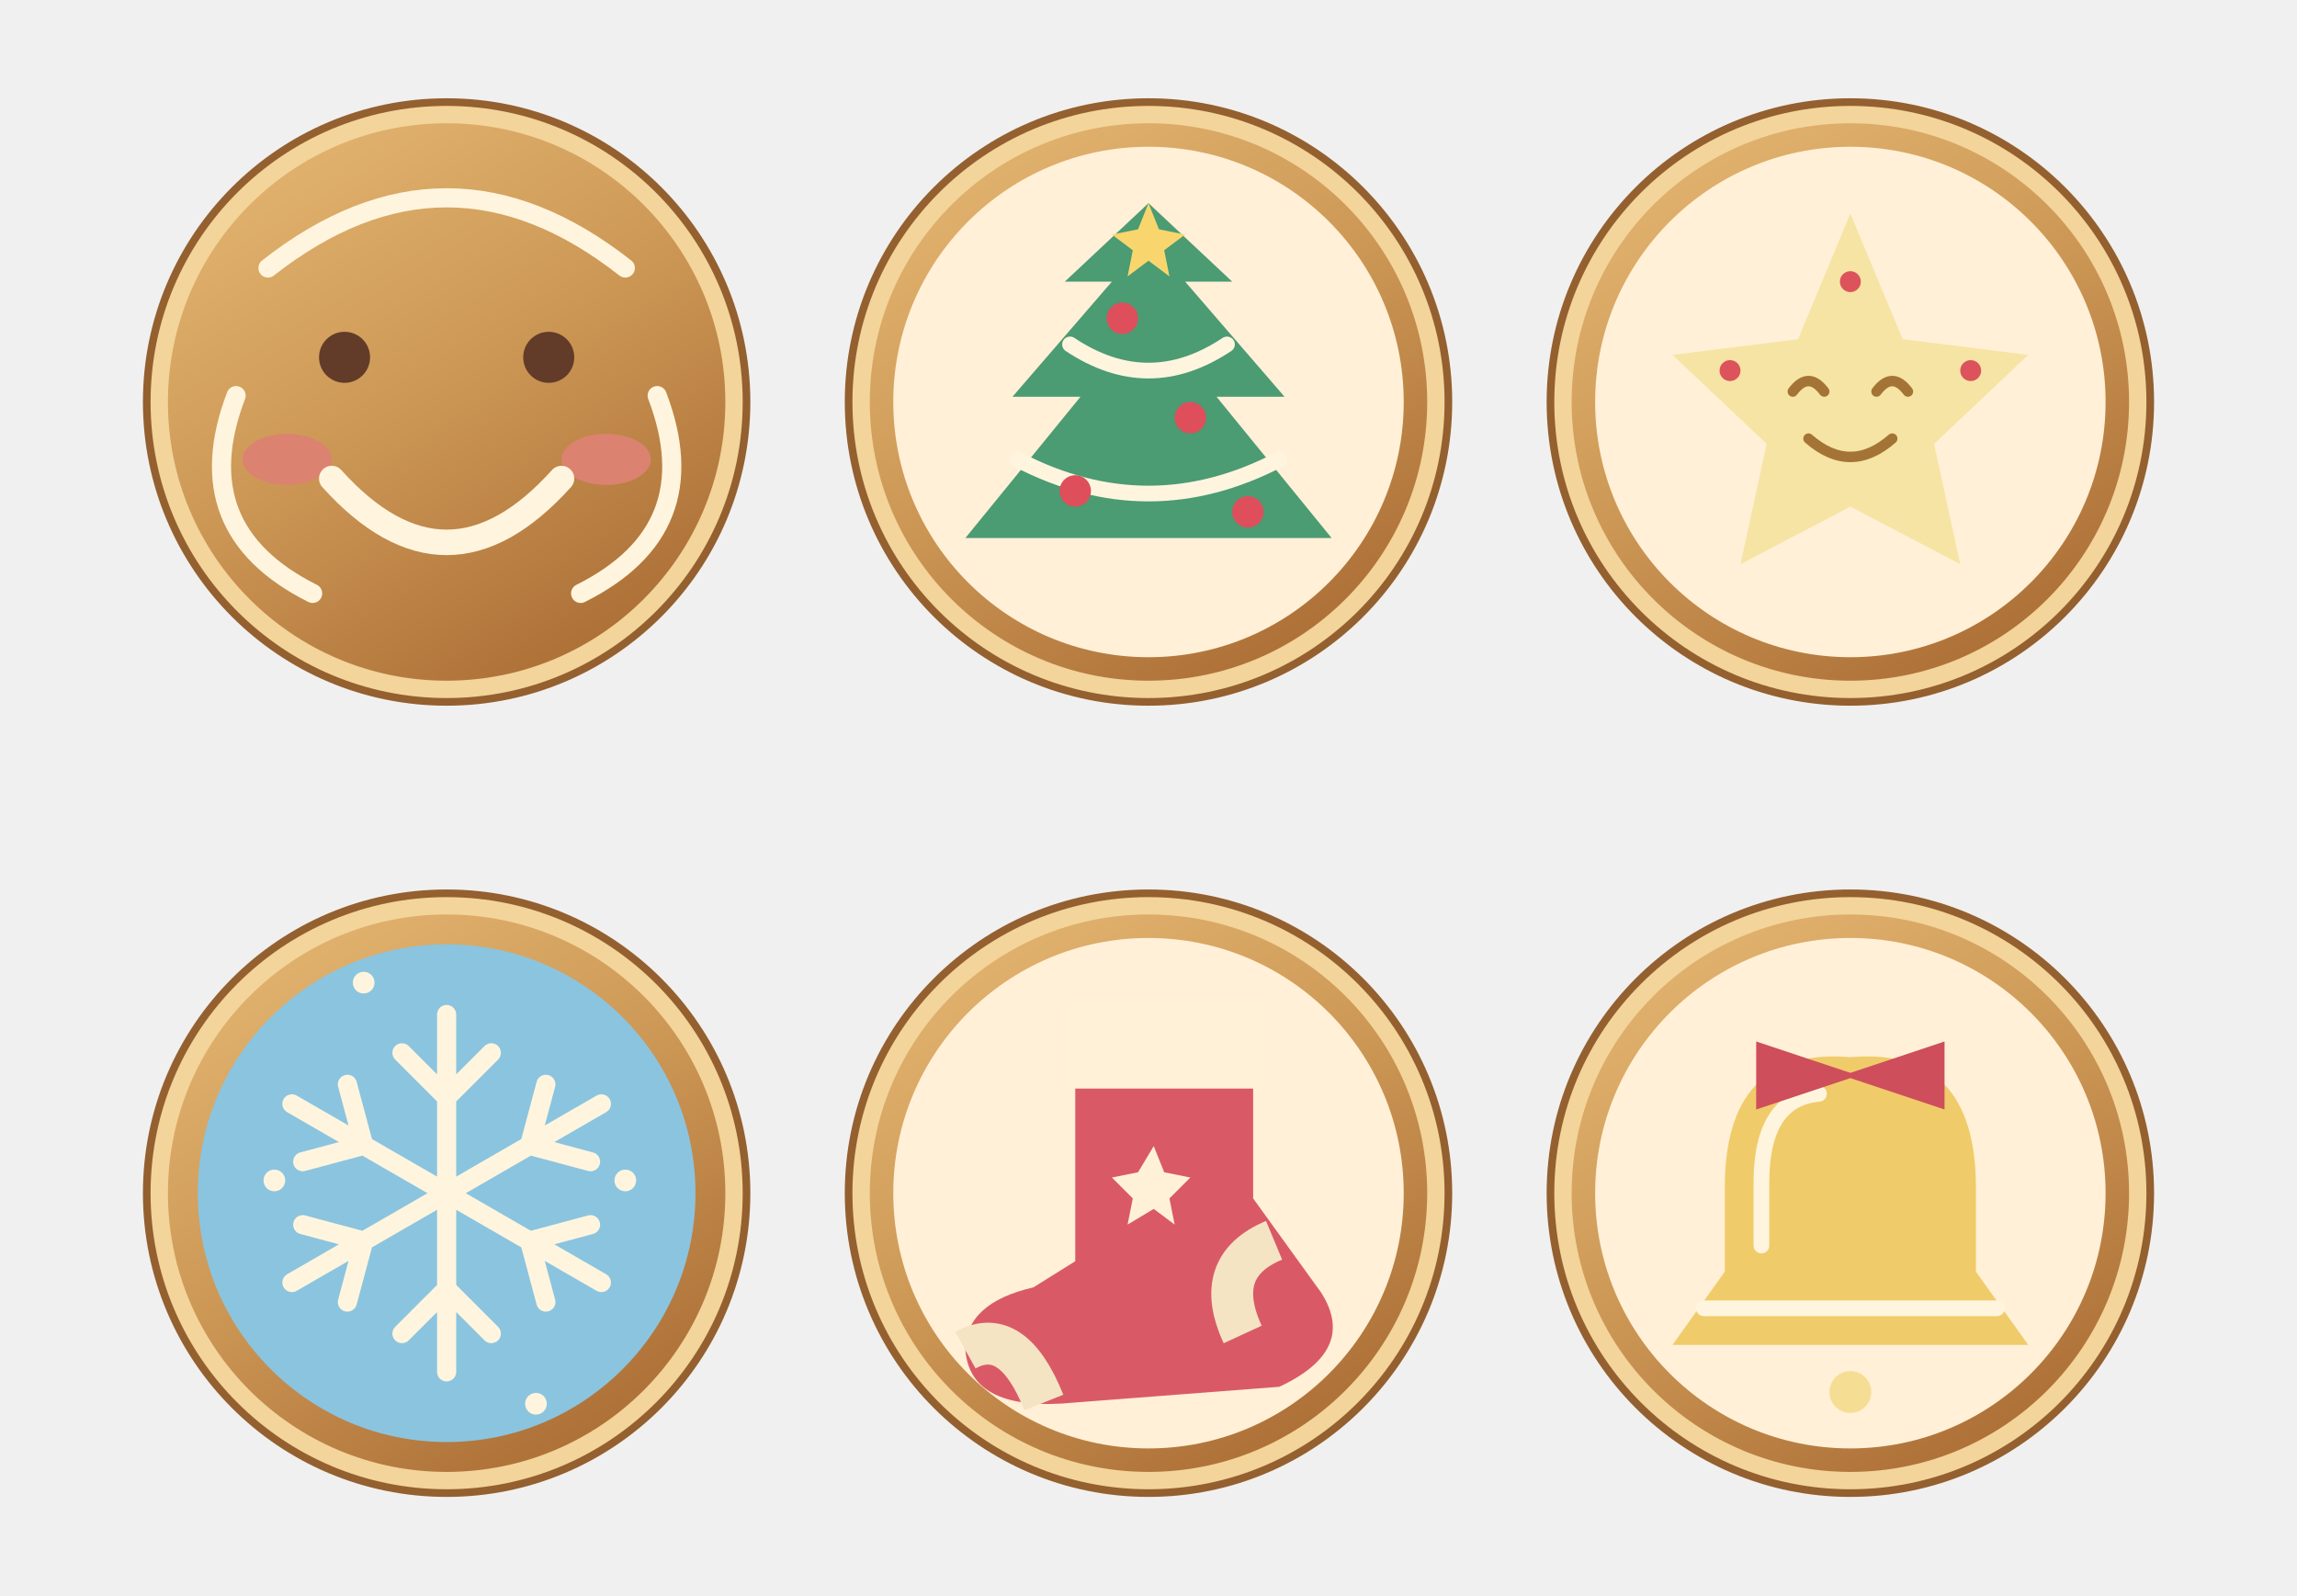
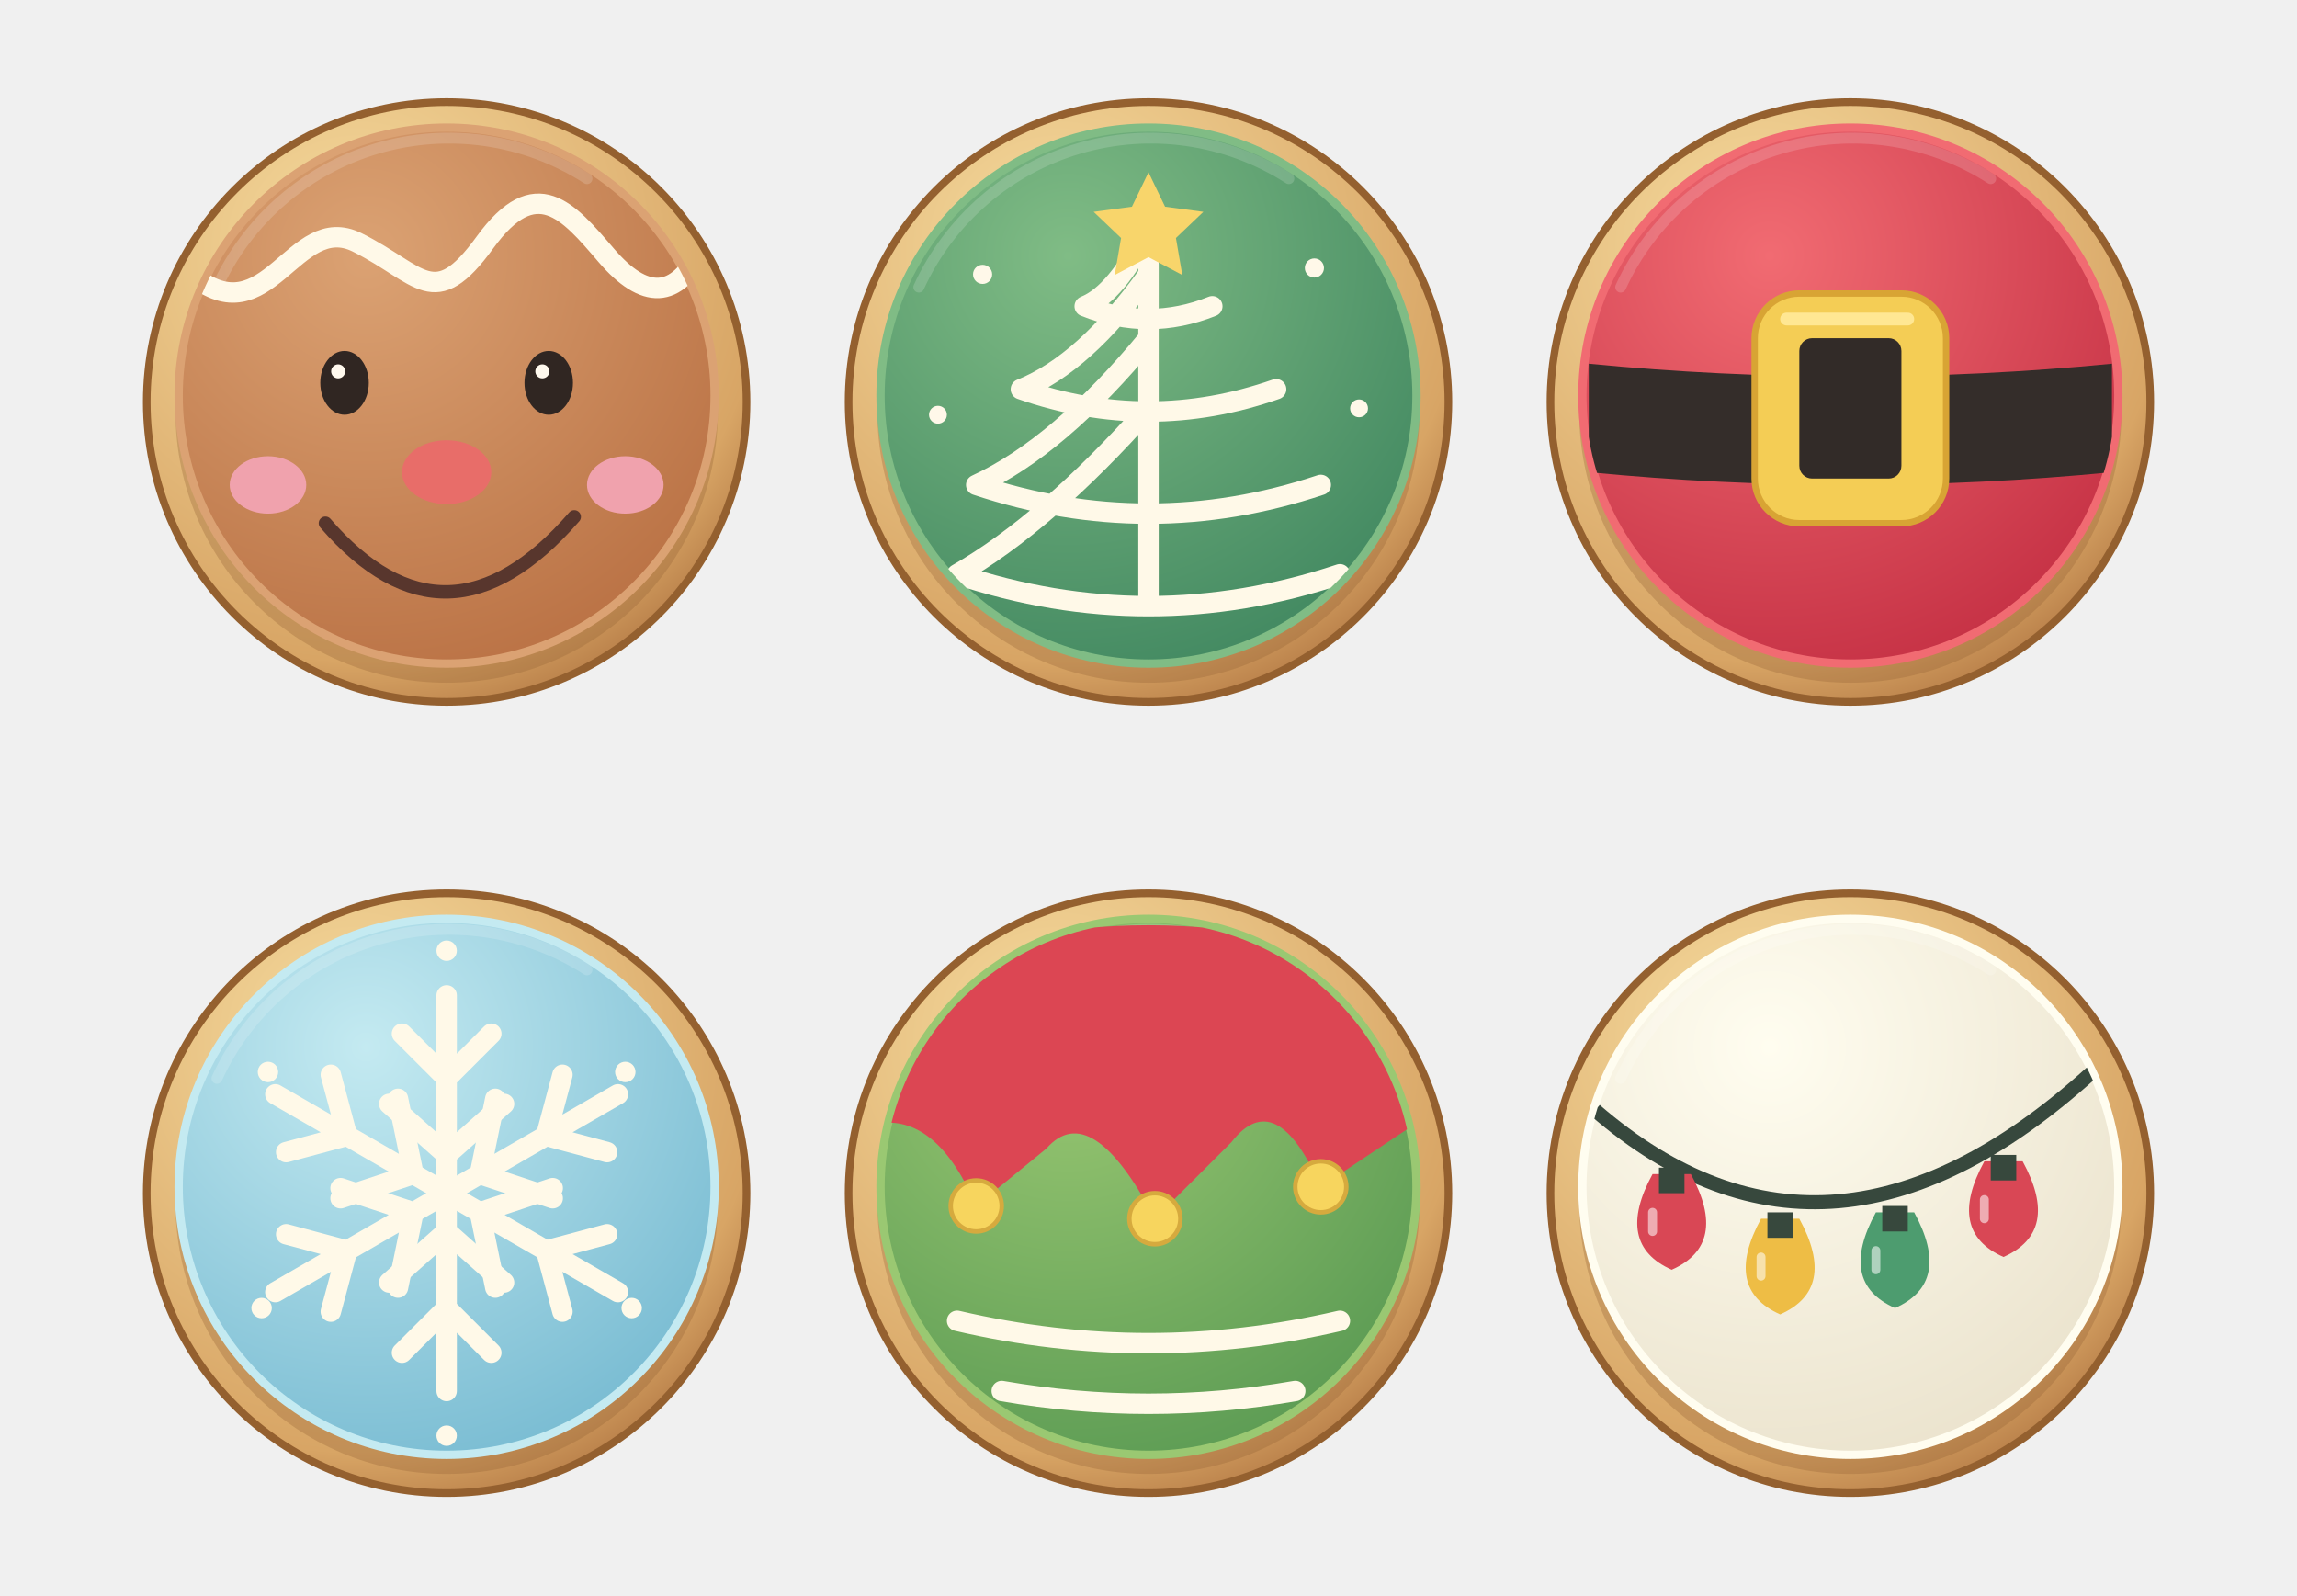
<svg xmlns="http://www.w3.org/2000/svg" viewBox="0 0 360 250">
  <svg x="20" y="4" width="100" height="118" class="christmas-art-svg" viewBox="0 0 100 100" aria-hidden="true">
    <defs>
      <clipPath id="christmas-art-7-sweep">
        <path class="christmas-sweep" d="M-40-40H140V140H-40Z" />
      </clipPath>
    </defs>
    <g class="christmas-base" opacity=".27">
      <defs>
-         <linearGradient id="christmas-art-7-base-baked" x2=".6" y2="1">
-           <stop stop-color="#e9bd78" />
-           <stop offset=".55" stop-color="#cd9856" />
-           <stop offset="1" stop-color="#ad7037" />
-         </linearGradient>
-       </defs>
-       <path d="M50 3a47 47 0 1 1-.001 0Z" fill="url(#christmas-art-7-base-baked)" />
-       <path d="M50 3a47 47 0 1 1-.001 0Z" fill="none" stroke="#f3d49a" stroke-width="3" transform="translate(2 2) scale(.96)" />
-       <path d="M22 29Q50 7 78 29M17 49Q9 70 29 80M83 49Q91 70 71 80" fill="none" stroke="#fff5de" stroke-width="3" stroke-linecap="round" stroke-linejoin="round" />
-       <circle cx="34" cy="43" r="4" fill="#623c29" />
-       <circle cx="66" cy="43" r="4" fill="#623c29" />
-       <ellipse cx="25" cy="59" rx="7" ry="4" fill="#dc8270" />
-       <ellipse cx="75" cy="59" rx="7" ry="4" fill="#dc8270" />
-       <path d="M32 62Q50 82 68 62" fill="none" stroke="#fff5de" stroke-width="4" stroke-linecap="round" />
+         <radialGradient id="christmas-art-7-base-baked" cx=".35" cy=".25" r=".85">
+           <stop stop-color="#f6dc9f" />
+           <stop offset=".8" stop-color="#d8a565" />
+           <stop offset="1" stop-color="#ac703e" />
+         </radialGradient>
+         <radialGradient id="christmas-art-7-base-icing" cx=".35" cy=".24" r=".85">
+           <stop stop-color="#dba273" />
+           <stop offset="1" stop-color="#b97043" />
+         </radialGradient>
+         <clipPath id="christmas-art-7-base-frost">
+           <circle cx="50" cy="49" r="41.5" />
+         </clipPath>
+       </defs>
+       <circle cx="50" cy="50" r="47" fill="url(#christmas-art-7-base-baked)" />
+       <circle cx="50" cy="51.5" r="42.5" fill="#956334" opacity=".32" />
+       <circle cx="50" cy="49" r="42" fill="url(#christmas-art-7-base-icing)" stroke="#dba273" stroke-width="1.3" />
+       <path d="M14 32A40 40 0 0 1 72 15" fill="none" stroke="#fff" stroke-opacity=".16" stroke-width="1.7" stroke-linecap="round" />
+       <g clip-path="url(#christmas-art-7-base-frost)">
+         <path d="M10 30C22 40 26 20 36 25S48 36 56 25S69 20 75 27S86 34 90 26" fill="none" stroke="#fff9e8" stroke-width="3.2" stroke-linecap="round" stroke-linejoin="round" />
+         <ellipse cx="34" cy="47" rx="3.8" ry="5" fill="#302622" />
+         <circle cx="33" cy="45.2" r="1.1" fill="#fff9ee" />
+         <ellipse cx="66" cy="47" rx="3.8" ry="5" fill="#302622" />
+         <circle cx="65" cy="45.2" r="1.1" fill="#fff9ee" />
+         <ellipse cx="22" cy="63" rx="6" ry="4.5" fill="#f0a2ad" />
+         <ellipse cx="78" cy="63" rx="6" ry="4.5" fill="#f0a2ad" />
+         <ellipse cx="50" cy="61" rx="7" ry="5" fill="#e86d69" />
+         <path d="M31 69Q50 91 70 68" fill="none" stroke="#58362d" stroke-width="2.1" stroke-linecap="round" />
+       </g>
    </g>
    <g clip-path="url(#christmas-art-7-sweep)">
      <defs>
-         <linearGradient id="christmas-art-7-baked" x2=".6" y2="1">
-           <stop stop-color="#e9bd78" />
-           <stop offset=".55" stop-color="#cd9856" />
-           <stop offset="1" stop-color="#ad7037" />
-         </linearGradient>
-       </defs>
-       <path d="M50 3a47 47 0 1 1-.001 0Z" fill="url(#christmas-art-7-baked)" />
-       <path d="M50 3a47 47 0 1 1-.001 0Z" fill="none" stroke="#f3d49a" stroke-width="3" transform="translate(2 2) scale(.96)" />
-       <path d="M22 29Q50 7 78 29M17 49Q9 70 29 80M83 49Q91 70 71 80" fill="none" stroke="#fff5de" stroke-width="3" stroke-linecap="round" stroke-linejoin="round" />
-       <circle cx="34" cy="43" r="4" fill="#623c29" />
-       <circle cx="66" cy="43" r="4" fill="#623c29" />
-       <ellipse cx="25" cy="59" rx="7" ry="4" fill="#dc8270" />
-       <ellipse cx="75" cy="59" rx="7" ry="4" fill="#dc8270" />
-       <path d="M32 62Q50 82 68 62" fill="none" stroke="#fff5de" stroke-width="4" stroke-linecap="round" />
+         <radialGradient id="christmas-art-7-baked" cx=".35" cy=".25" r=".85">
+           <stop stop-color="#f6dc9f" />
+           <stop offset=".8" stop-color="#d8a565" />
+           <stop offset="1" stop-color="#ac703e" />
+         </radialGradient>
+         <radialGradient id="christmas-art-7-icing" cx=".35" cy=".24" r=".85">
+           <stop stop-color="#dba273" />
+           <stop offset="1" stop-color="#b97043" />
+         </radialGradient>
+         <clipPath id="christmas-art-7-frost">
+           <circle cx="50" cy="49" r="41.5" />
+         </clipPath>
+       </defs>
+       <circle cx="50" cy="50" r="47" fill="url(#christmas-art-7-baked)" />
+       <circle cx="50" cy="51.5" r="42.5" fill="#956334" opacity=".32" />
+       <circle cx="50" cy="49" r="42" fill="url(#christmas-art-7-icing)" stroke="#dba273" stroke-width="1.3" />
+       <path d="M14 32A40 40 0 0 1 72 15" fill="none" stroke="#fff" stroke-opacity=".16" stroke-width="1.7" stroke-linecap="round" />
+       <g clip-path="url(#christmas-art-7-frost)">
+         <path d="M10 30C22 40 26 20 36 25S48 36 56 25S69 20 75 27S86 34 90 26" fill="none" stroke="#fff9e8" stroke-width="3.2" stroke-linecap="round" stroke-linejoin="round" />
+         <ellipse cx="34" cy="47" rx="3.8" ry="5" fill="#302622" />
+         <circle cx="33" cy="45.2" r="1.1" fill="#fff9ee" />
+         <ellipse cx="66" cy="47" rx="3.8" ry="5" fill="#302622" />
+         <circle cx="65" cy="45.2" r="1.1" fill="#fff9ee" />
+         <ellipse cx="22" cy="63" rx="6" ry="4.5" fill="#f0a2ad" />
+         <ellipse cx="78" cy="63" rx="6" ry="4.5" fill="#f0a2ad" />
+         <ellipse cx="50" cy="61" rx="7" ry="5" fill="#e86d69" />
+         <path d="M31 69Q50 91 70 68" fill="none" stroke="#58362d" stroke-width="2.1" stroke-linecap="round" />
+       </g>
    </g>
    <path class="christmas-outline" d="M50 3a47 47 0 1 1-.001 0Z" fill="none" stroke="#94602f" stroke-width="1.2" />
  </svg>
  <svg x="130" y="4" width="100" height="118" class="christmas-art-svg" viewBox="0 0 100 100" aria-hidden="true">
    <defs>
      <clipPath id="christmas-art-8-sweep">
        <path class="christmas-sweep" d="M-40-40H140V140H-40Z" />
      </clipPath>
    </defs>
    <g class="christmas-base" opacity=".27">
      <defs>
-         <linearGradient id="christmas-art-8-base-baked" x2=".6" y2="1">
-           <stop stop-color="#e9bd78" />
-           <stop offset=".55" stop-color="#cd9856" />
-           <stop offset="1" stop-color="#ad7037" />
-         </linearGradient>
-       </defs>
-       <path d="M50 3a47 47 0 1 1-.001 0Z" fill="url(#christmas-art-8-base-baked)" />
-       <path d="M50 3a47 47 0 1 1-.001 0Z" fill="none" stroke="#f3d49a" stroke-width="3" transform="translate(2 2) scale(.96)" />
-       <circle cx="50" cy="50" r="40" fill="#fff0d7" />
-       <g transform="translate(50 50) scale(.82) translate(-50 -50)">
-         <path d="M50 12L66 27H57L76 49H63L85 76H15L37 49H24L43 27H34Z" fill="#4b9b73" />
-         <path d="M35 39q15 10 30 0M25 61q25 13 50 0" fill="none" stroke="#fff5de" stroke-width="3" stroke-linecap="round" stroke-linejoin="round" />
-         <g fill="#df4e5b">
-           <circle cx="45" cy="34" r="3" />
-           <circle cx="58" cy="53" r="3" />
-           <circle cx="36" cy="67" r="3" />
-           <circle cx="69" cy="71" r="3" />
-         </g>
-         <path d="m50 12 2 5 5 1-4 3 1 5-4-3-4 3 1-5-4-3 5-1Z" fill="#f9d66d" />
+         <radialGradient id="christmas-art-8-base-baked" cx=".35" cy=".25" r=".85">
+           <stop stop-color="#f6dc9f" />
+           <stop offset=".8" stop-color="#d8a565" />
+           <stop offset="1" stop-color="#ac703e" />
+         </radialGradient>
+         <radialGradient id="christmas-art-8-base-icing" cx=".35" cy=".24" r=".85">
+           <stop stop-color="#80bc85" />
+           <stop offset="1" stop-color="#408760" />
+         </radialGradient>
+         <clipPath id="christmas-art-8-base-frost">
+           <circle cx="50" cy="49" r="41.5" />
+         </clipPath>
+       </defs>
+       <circle cx="50" cy="50" r="47" fill="url(#christmas-art-8-base-baked)" />
+       <circle cx="50" cy="51.5" r="42.5" fill="#956334" opacity=".32" />
+       <circle cx="50" cy="49" r="42" fill="url(#christmas-art-8-base-icing)" stroke="#80bc85" stroke-width="1.3" />
+       <path d="M14 32A40 40 0 0 1 72 15" fill="none" stroke="#fff" stroke-opacity=".16" stroke-width="1.7" stroke-linecap="round" />
+       <g clip-path="url(#christmas-art-8-base-frost)">
+         <path d="M50 23Q45 33 40 35Q50 39 60 35M50 30Q40 44 30 48Q50 55 70 48M50 40Q36 57 23 63Q50 72 77 63M50 51Q34 69 20 77Q50 87 80 77M50 24V82" fill="none" stroke="#fff9e8" stroke-width="3.2" stroke-linecap="round" stroke-linejoin="round" />
+         <path d="m50 14 2.6 5.4 6 .8-4.3 4.1 1 5.8-5.3-2.8-5.3 2.8 1-5.8-4.3-4.1 6-.8Z" fill="#f8d56b" />
+         <g fill="#fff8e9">
+           <circle cx="24" cy="30" r="1.5" />
+           <circle cx="76" cy="29" r="1.5" />
+           <circle cx="17" cy="52" r="1.4" />
+           <circle cx="83" cy="51" r="1.4" />
+         </g>
      </g>
    </g>
    <g clip-path="url(#christmas-art-8-sweep)">
      <defs>
-         <linearGradient id="christmas-art-8-baked" x2=".6" y2="1">
-           <stop stop-color="#e9bd78" />
-           <stop offset=".55" stop-color="#cd9856" />
-           <stop offset="1" stop-color="#ad7037" />
-         </linearGradient>
-       </defs>
-       <path d="M50 3a47 47 0 1 1-.001 0Z" fill="url(#christmas-art-8-baked)" />
-       <path d="M50 3a47 47 0 1 1-.001 0Z" fill="none" stroke="#f3d49a" stroke-width="3" transform="translate(2 2) scale(.96)" />
-       <circle cx="50" cy="50" r="40" fill="#fff0d7" />
-       <g transform="translate(50 50) scale(.82) translate(-50 -50)">
-         <path d="M50 12L66 27H57L76 49H63L85 76H15L37 49H24L43 27H34Z" fill="#4b9b73" />
-         <path d="M35 39q15 10 30 0M25 61q25 13 50 0" fill="none" stroke="#fff5de" stroke-width="3" stroke-linecap="round" stroke-linejoin="round" />
-         <g fill="#df4e5b">
-           <circle cx="45" cy="34" r="3" />
-           <circle cx="58" cy="53" r="3" />
-           <circle cx="36" cy="67" r="3" />
-           <circle cx="69" cy="71" r="3" />
-         </g>
-         <path d="m50 12 2 5 5 1-4 3 1 5-4-3-4 3 1-5-4-3 5-1Z" fill="#f9d66d" />
+         <radialGradient id="christmas-art-8-baked" cx=".35" cy=".25" r=".85">
+           <stop stop-color="#f6dc9f" />
+           <stop offset=".8" stop-color="#d8a565" />
+           <stop offset="1" stop-color="#ac703e" />
+         </radialGradient>
+         <radialGradient id="christmas-art-8-icing" cx=".35" cy=".24" r=".85">
+           <stop stop-color="#80bc85" />
+           <stop offset="1" stop-color="#408760" />
+         </radialGradient>
+         <clipPath id="christmas-art-8-frost">
+           <circle cx="50" cy="49" r="41.5" />
+         </clipPath>
+       </defs>
+       <circle cx="50" cy="50" r="47" fill="url(#christmas-art-8-baked)" />
+       <circle cx="50" cy="51.5" r="42.5" fill="#956334" opacity=".32" />
+       <circle cx="50" cy="49" r="42" fill="url(#christmas-art-8-icing)" stroke="#80bc85" stroke-width="1.3" />
+       <path d="M14 32A40 40 0 0 1 72 15" fill="none" stroke="#fff" stroke-opacity=".16" stroke-width="1.7" stroke-linecap="round" />
+       <g clip-path="url(#christmas-art-8-frost)">
+         <path d="M50 23Q45 33 40 35Q50 39 60 35M50 30Q40 44 30 48Q50 55 70 48M50 40Q36 57 23 63Q50 72 77 63M50 51Q34 69 20 77Q50 87 80 77M50 24V82" fill="none" stroke="#fff9e8" stroke-width="3.2" stroke-linecap="round" stroke-linejoin="round" />
+         <path d="m50 14 2.6 5.4 6 .8-4.3 4.1 1 5.8-5.3-2.8-5.3 2.8 1-5.8-4.3-4.1 6-.8Z" fill="#f8d56b" />
+         <g fill="#fff8e9">
+           <circle cx="24" cy="30" r="1.5" />
+           <circle cx="76" cy="29" r="1.5" />
+           <circle cx="17" cy="52" r="1.4" />
+           <circle cx="83" cy="51" r="1.4" />
+         </g>
      </g>
    </g>
    <path class="christmas-outline" d="M50 3a47 47 0 1 1-.001 0Z" fill="none" stroke="#94602f" stroke-width="1.2" />
  </svg>
  <svg x="240" y="4" width="100" height="118" class="christmas-art-svg" viewBox="0 0 100 100" aria-hidden="true">
    <defs>
      <clipPath id="christmas-art-9-sweep">
        <path class="christmas-sweep" d="M-40-40H140V140H-40Z" />
      </clipPath>
    </defs>
    <g class="christmas-base" opacity=".27">
      <defs>
-         <linearGradient id="christmas-art-9-base-baked" x2=".6" y2="1">
-           <stop stop-color="#e9bd78" />
-           <stop offset=".55" stop-color="#cd9856" />
-           <stop offset="1" stop-color="#ad7037" />
-         </linearGradient>
-       </defs>
-       <path d="M50 3a47 47 0 1 1-.001 0Z" fill="url(#christmas-art-9-base-baked)" />
-       <path d="M50 3a47 47 0 1 1-.001 0Z" fill="none" stroke="#f3d49a" stroke-width="3" transform="translate(2 2) scale(.96)" />
-       <circle cx="50" cy="50" r="40" fill="#fff0d7" />
-       <g transform="translate(50 50) scale(.82) translate(-50 -50)">
-         <path d="M50 14L60 38L84 41L66 58L71 81L50 70L29 81L34 58L16 41L40 38Z" fill="#f6e4a4" />
-         <path d="M39 48q3-4 6 0m10 0q3-4 6 0M42 57q8 7 16 0" fill="none" stroke="#a47436" stroke-width="2" stroke-linecap="round" />
-         <g fill="#dc535c">
-           <circle cx="50" cy="27" r="2" />
-           <circle cx="27" cy="44" r="2" />
-           <circle cx="73" cy="44" r="2" />
-         </g>
+         <radialGradient id="christmas-art-9-base-baked" cx=".35" cy=".25" r=".85">
+           <stop stop-color="#f6dc9f" />
+           <stop offset=".8" stop-color="#d8a565" />
+           <stop offset="1" stop-color="#ac703e" />
+         </radialGradient>
+         <radialGradient id="christmas-art-9-base-icing" cx=".35" cy=".24" r=".85">
+           <stop stop-color="#f16b72" />
+           <stop offset="1" stop-color="#c42f43" />
+         </radialGradient>
+         <clipPath id="christmas-art-9-base-frost">
+           <circle cx="50" cy="49" r="41.5" />
+         </clipPath>
+       </defs>
+       <circle cx="50" cy="50" r="47" fill="url(#christmas-art-9-base-baked)" />
+       <circle cx="50" cy="51.5" r="42.5" fill="#956334" opacity=".32" />
+       <circle cx="50" cy="49" r="42" fill="url(#christmas-art-9-base-icing)" stroke="#f16b72" stroke-width="1.3" />
+       <path d="M14 32A40 40 0 0 1 72 15" fill="none" stroke="#fff" stroke-opacity=".16" stroke-width="1.7" stroke-linecap="round" />
+       <g clip-path="url(#christmas-art-9-base-frost)">
+         <path d="M9 44Q50 48 91 44V61Q50 65 9 61Z" fill="#342d2a" />
+         <rect x="35" y="33" width="30" height="36" rx="7" fill="#f4cd55" stroke="#d8a434" stroke-width="1" />
+         <rect x="42" y="40" width="16" height="22" rx="2" fill="#322b28" />
+         <path d="M40 37H59" stroke="#ffe793" stroke-width="2" stroke-linecap="round" />
      </g>
    </g>
    <g clip-path="url(#christmas-art-9-sweep)">
      <defs>
-         <linearGradient id="christmas-art-9-baked" x2=".6" y2="1">
-           <stop stop-color="#e9bd78" />
-           <stop offset=".55" stop-color="#cd9856" />
-           <stop offset="1" stop-color="#ad7037" />
-         </linearGradient>
-       </defs>
-       <path d="M50 3a47 47 0 1 1-.001 0Z" fill="url(#christmas-art-9-baked)" />
-       <path d="M50 3a47 47 0 1 1-.001 0Z" fill="none" stroke="#f3d49a" stroke-width="3" transform="translate(2 2) scale(.96)" />
-       <circle cx="50" cy="50" r="40" fill="#fff0d7" />
-       <g transform="translate(50 50) scale(.82) translate(-50 -50)">
-         <path d="M50 14L60 38L84 41L66 58L71 81L50 70L29 81L34 58L16 41L40 38Z" fill="#f6e4a4" />
-         <path d="M39 48q3-4 6 0m10 0q3-4 6 0M42 57q8 7 16 0" fill="none" stroke="#a47436" stroke-width="2" stroke-linecap="round" />
-         <g fill="#dc535c">
-           <circle cx="50" cy="27" r="2" />
-           <circle cx="27" cy="44" r="2" />
-           <circle cx="73" cy="44" r="2" />
-         </g>
+         <radialGradient id="christmas-art-9-baked" cx=".35" cy=".25" r=".85">
+           <stop stop-color="#f6dc9f" />
+           <stop offset=".8" stop-color="#d8a565" />
+           <stop offset="1" stop-color="#ac703e" />
+         </radialGradient>
+         <radialGradient id="christmas-art-9-icing" cx=".35" cy=".24" r=".85">
+           <stop stop-color="#f16b72" />
+           <stop offset="1" stop-color="#c42f43" />
+         </radialGradient>
+         <clipPath id="christmas-art-9-frost">
+           <circle cx="50" cy="49" r="41.5" />
+         </clipPath>
+       </defs>
+       <circle cx="50" cy="50" r="47" fill="url(#christmas-art-9-baked)" />
+       <circle cx="50" cy="51.5" r="42.5" fill="#956334" opacity=".32" />
+       <circle cx="50" cy="49" r="42" fill="url(#christmas-art-9-icing)" stroke="#f16b72" stroke-width="1.3" />
+       <path d="M14 32A40 40 0 0 1 72 15" fill="none" stroke="#fff" stroke-opacity=".16" stroke-width="1.7" stroke-linecap="round" />
+       <g clip-path="url(#christmas-art-9-frost)">
+         <path d="M9 44Q50 48 91 44V61Q50 65 9 61Z" fill="#342d2a" />
+         <rect x="35" y="33" width="30" height="36" rx="7" fill="#f4cd55" stroke="#d8a434" stroke-width="1" />
+         <rect x="42" y="40" width="16" height="22" rx="2" fill="#322b28" />
+         <path d="M40 37H59" stroke="#ffe793" stroke-width="2" stroke-linecap="round" />
      </g>
    </g>
    <path class="christmas-outline" d="M50 3a47 47 0 1 1-.001 0Z" fill="none" stroke="#94602f" stroke-width="1.2" />
  </svg>
  <svg x="20" y="128" width="100" height="118" class="christmas-art-svg" viewBox="0 0 100 100" aria-hidden="true">
    <defs>
      <clipPath id="christmas-art-10-sweep">
        <path class="christmas-sweep" d="M-40-40H140V140H-40Z" />
      </clipPath>
    </defs>
    <g class="christmas-base" opacity=".27">
      <defs>
-         <linearGradient id="christmas-art-10-base-baked" x2=".6" y2="1">
-           <stop stop-color="#e9bd78" />
-           <stop offset=".55" stop-color="#cd9856" />
-           <stop offset="1" stop-color="#ad7037" />
-         </linearGradient>
-       </defs>
-       <path d="M50 3a47 47 0 1 1-.001 0Z" fill="url(#christmas-art-10-base-baked)" />
-       <path d="M50 3a47 47 0 1 1-.001 0Z" fill="none" stroke="#f3d49a" stroke-width="3" transform="translate(2 2) scale(.96)" />
-       <circle cx="50" cy="50" r="39" fill="#8bc4df" />
-       <g fill="none" stroke="#fff5de" stroke-width="3" stroke-linecap="round" stroke-linejoin="round">
-         <g transform="rotate(0 50 50)">
-           <path d="M50 22v56M43 28l7 7 7-7M43 72l7-7 7 7" />
-         </g>
-         <g transform="rotate(60 50 50)">
-           <path d="M50 22v56M43 28l7 7 7-7M43 72l7-7 7 7" />
-         </g>
-         <g transform="rotate(120 50 50)">
-           <path d="M50 22v56M43 28l7 7 7-7M43 72l7-7 7 7" />
-         </g>
-       </g>
-       <g fill="#fff5de">
-         <circle cx="23" cy="48" r="1.7" />
-         <circle cx="78" cy="48" r="1.7" />
-         <circle cx="37" cy="17" r="1.7" />
-         <circle cx="64" cy="83" r="1.7" />
+         <radialGradient id="christmas-art-10-base-baked" cx=".35" cy=".25" r=".85">
+           <stop stop-color="#f6dc9f" />
+           <stop offset=".8" stop-color="#d8a565" />
+           <stop offset="1" stop-color="#ac703e" />
+         </radialGradient>
+         <radialGradient id="christmas-art-10-base-icing" cx=".35" cy=".24" r=".85">
+           <stop stop-color="#c4eaf1" />
+           <stop offset="1" stop-color="#76bad1" />
+         </radialGradient>
+         <clipPath id="christmas-art-10-base-frost">
+           <circle cx="50" cy="49" r="41.5" />
+         </clipPath>
+       </defs>
+       <circle cx="50" cy="50" r="47" fill="url(#christmas-art-10-base-baked)" />
+       <circle cx="50" cy="51.5" r="42.5" fill="#956334" opacity=".32" />
+       <circle cx="50" cy="49" r="42" fill="url(#christmas-art-10-base-icing)" stroke="#c4eaf1" stroke-width="1.3" />
+       <path d="M14 32A40 40 0 0 1 72 15" fill="none" stroke="#fff" stroke-opacity=".16" stroke-width="1.7" stroke-linecap="round" />
+       <g clip-path="url(#christmas-art-10-base-frost)">
+         <g fill="none" stroke="#fff9e8" stroke-width="3.2" stroke-linecap="round" stroke-linejoin="round">
+           <g transform="rotate(0 50 50)">
+             <path d="M50 19v62M43 25l7 7 7-7M41 36l9 8 9-8M43 75l7-7 7 7M41 64l9-8 9 8" />
+           </g>
+           <g transform="rotate(60 50 50)">
+             <path d="M50 19v62M43 25l7 7 7-7M41 36l9 8 9-8M43 75l7-7 7 7M41 64l9-8 9 8" />
+           </g>
+           <g transform="rotate(120 50 50)">
+             <path d="M50 19v62M43 25l7 7 7-7M41 36l9 8 9-8M43 75l7-7 7 7M41 64l9-8 9 8" />
+           </g>
+         </g>
+         <g fill="#fff9e8">
+           <circle cx="22" cy="31" r="1.6" />
+           <circle cx="78" cy="31" r="1.6" />
+           <circle cx="21" cy="68" r="1.6" />
+           <circle cx="79" cy="68" r="1.6" />
+           <circle cx="50" cy="12" r="1.6" />
+           <circle cx="50" cy="88" r="1.6" />
+         </g>
      </g>
    </g>
    <g clip-path="url(#christmas-art-10-sweep)">
      <defs>
-         <linearGradient id="christmas-art-10-baked" x2=".6" y2="1">
-           <stop stop-color="#e9bd78" />
-           <stop offset=".55" stop-color="#cd9856" />
-           <stop offset="1" stop-color="#ad7037" />
-         </linearGradient>
-       </defs>
-       <path d="M50 3a47 47 0 1 1-.001 0Z" fill="url(#christmas-art-10-baked)" />
-       <path d="M50 3a47 47 0 1 1-.001 0Z" fill="none" stroke="#f3d49a" stroke-width="3" transform="translate(2 2) scale(.96)" />
-       <circle cx="50" cy="50" r="39" fill="#8bc4df" />
-       <g fill="none" stroke="#fff5de" stroke-width="3" stroke-linecap="round" stroke-linejoin="round">
-         <g transform="rotate(0 50 50)">
-           <path d="M50 22v56M43 28l7 7 7-7M43 72l7-7 7 7" />
-         </g>
-         <g transform="rotate(60 50 50)">
-           <path d="M50 22v56M43 28l7 7 7-7M43 72l7-7 7 7" />
-         </g>
-         <g transform="rotate(120 50 50)">
-           <path d="M50 22v56M43 28l7 7 7-7M43 72l7-7 7 7" />
-         </g>
-       </g>
-       <g fill="#fff5de">
-         <circle cx="23" cy="48" r="1.7" />
-         <circle cx="78" cy="48" r="1.7" />
-         <circle cx="37" cy="17" r="1.7" />
-         <circle cx="64" cy="83" r="1.7" />
+         <radialGradient id="christmas-art-10-baked" cx=".35" cy=".25" r=".85">
+           <stop stop-color="#f6dc9f" />
+           <stop offset=".8" stop-color="#d8a565" />
+           <stop offset="1" stop-color="#ac703e" />
+         </radialGradient>
+         <radialGradient id="christmas-art-10-icing" cx=".35" cy=".24" r=".85">
+           <stop stop-color="#c4eaf1" />
+           <stop offset="1" stop-color="#76bad1" />
+         </radialGradient>
+         <clipPath id="christmas-art-10-frost">
+           <circle cx="50" cy="49" r="41.5" />
+         </clipPath>
+       </defs>
+       <circle cx="50" cy="50" r="47" fill="url(#christmas-art-10-baked)" />
+       <circle cx="50" cy="51.5" r="42.5" fill="#956334" opacity=".32" />
+       <circle cx="50" cy="49" r="42" fill="url(#christmas-art-10-icing)" stroke="#c4eaf1" stroke-width="1.3" />
+       <path d="M14 32A40 40 0 0 1 72 15" fill="none" stroke="#fff" stroke-opacity=".16" stroke-width="1.7" stroke-linecap="round" />
+       <g clip-path="url(#christmas-art-10-frost)">
+         <g fill="none" stroke="#fff9e8" stroke-width="3.2" stroke-linecap="round" stroke-linejoin="round">
+           <g transform="rotate(0 50 50)">
+             <path d="M50 19v62M43 25l7 7 7-7M41 36l9 8 9-8M43 75l7-7 7 7M41 64l9-8 9 8" />
+           </g>
+           <g transform="rotate(60 50 50)">
+             <path d="M50 19v62M43 25l7 7 7-7M41 36l9 8 9-8M43 75l7-7 7 7M41 64l9-8 9 8" />
+           </g>
+           <g transform="rotate(120 50 50)">
+             <path d="M50 19v62M43 25l7 7 7-7M41 36l9 8 9-8M43 75l7-7 7 7M41 64l9-8 9 8" />
+           </g>
+         </g>
+         <g fill="#fff9e8">
+           <circle cx="22" cy="31" r="1.6" />
+           <circle cx="78" cy="31" r="1.6" />
+           <circle cx="21" cy="68" r="1.6" />
+           <circle cx="79" cy="68" r="1.6" />
+           <circle cx="50" cy="12" r="1.6" />
+           <circle cx="50" cy="88" r="1.6" />
+         </g>
      </g>
    </g>
    <path class="christmas-outline" d="M50 3a47 47 0 1 1-.001 0Z" fill="none" stroke="#94602f" stroke-width="1.2" />
  </svg>
  <svg x="130" y="128" width="100" height="118" class="christmas-art-svg" viewBox="0 0 100 100" aria-hidden="true">
    <defs>
      <clipPath id="christmas-art-11-sweep">
        <path class="christmas-sweep" d="M-40-40H140V140H-40Z" />
      </clipPath>
    </defs>
    <g class="christmas-base" opacity=".27">
      <defs>
-         <linearGradient id="christmas-art-11-base-baked" x2=".6" y2="1">
-           <stop stop-color="#e9bd78" />
-           <stop offset=".55" stop-color="#cd9856" />
-           <stop offset="1" stop-color="#ad7037" />
-         </linearGradient>
-       </defs>
-       <path d="M50 3a47 47 0 1 1-.001 0Z" fill="url(#christmas-art-11-base-baked)" />
-       <path d="M50 3a47 47 0 1 1-.001 0Z" fill="none" stroke="#f3d49a" stroke-width="3" transform="translate(2 2) scale(.96)" />
-       <circle cx="50" cy="50" r="40" fill="#fff0d7" />
-       <g transform="translate(50 50) scale(.82) translate(-50 -50)">
-         <path d="M36 25H70V51L83 69Q90 80 75 87L36 90Q16 92 15 80Q15 71 28 68L36 63Z" fill="#d95a66" />
-         <path d="M34 13h38v17H34Z" fill="#fff1d8" />
-         <path d="M15 80q9-5 15 10M74 59q-12 5-6 18" fill="none" stroke="#f5e4c4" stroke-width="8" />
-         <path d="m51 41 2 5 5 1-4 4 1 5-4-3-5 3 1-5-4-4 5-1Z" fill="#fff1d8" />
+         <radialGradient id="christmas-art-11-base-baked" cx=".35" cy=".25" r=".85">
+           <stop stop-color="#f6dc9f" />
+           <stop offset=".8" stop-color="#d8a565" />
+           <stop offset="1" stop-color="#ac703e" />
+         </radialGradient>
+         <radialGradient id="christmas-art-11-base-icing" cx=".35" cy=".24" r=".85">
+           <stop stop-color="#9ac872" />
+           <stop offset="1" stop-color="#5a9a53" />
+         </radialGradient>
+         <clipPath id="christmas-art-11-base-frost">
+           <circle cx="50" cy="49" r="41.5" />
+         </clipPath>
+       </defs>
+       <circle cx="50" cy="50" r="47" fill="url(#christmas-art-11-base-baked)" />
+       <circle cx="50" cy="51.5" r="42.5" fill="#956334" opacity=".32" />
+       <circle cx="50" cy="49" r="42" fill="url(#christmas-art-11-base-icing)" stroke="#9ac872" stroke-width="1.3" />
+       <path d="M14 32A40 40 0 0 1 72 15" fill="none" stroke="#fff" stroke-opacity=".16" stroke-width="1.7" stroke-linecap="round" />
+       <g clip-path="url(#christmas-art-11-base-frost)">
+         <path d="M8 39Q8 8 50 8Q92 8 92 39L77 49Q70 33 63 42L51 54Q41 35 34 43L23 52Q17 38 8 39Z" fill="#dc4653" />
+         <g fill="#f7d55e" stroke="#d6aa3e" stroke-width=".7">
+           <circle cx="23" cy="52" r="4" />
+           <circle cx="51" cy="54" r="4" />
+           <circle cx="77" cy="49" r="4" />
+         </g>
+         <path d="M20 70Q50 77 80 70M27 81Q50 85 73 81" fill="none" stroke="#fff9e8" stroke-width="3.2" stroke-linecap="round" stroke-linejoin="round" />
      </g>
    </g>
    <g clip-path="url(#christmas-art-11-sweep)">
      <defs>
-         <linearGradient id="christmas-art-11-baked" x2=".6" y2="1">
-           <stop stop-color="#e9bd78" />
-           <stop offset=".55" stop-color="#cd9856" />
-           <stop offset="1" stop-color="#ad7037" />
-         </linearGradient>
-       </defs>
-       <path d="M50 3a47 47 0 1 1-.001 0Z" fill="url(#christmas-art-11-baked)" />
-       <path d="M50 3a47 47 0 1 1-.001 0Z" fill="none" stroke="#f3d49a" stroke-width="3" transform="translate(2 2) scale(.96)" />
-       <circle cx="50" cy="50" r="40" fill="#fff0d7" />
-       <g transform="translate(50 50) scale(.82) translate(-50 -50)">
-         <path d="M36 25H70V51L83 69Q90 80 75 87L36 90Q16 92 15 80Q15 71 28 68L36 63Z" fill="#d95a66" />
-         <path d="M34 13h38v17H34Z" fill="#fff1d8" />
-         <path d="M15 80q9-5 15 10M74 59q-12 5-6 18" fill="none" stroke="#f5e4c4" stroke-width="8" />
-         <path d="m51 41 2 5 5 1-4 4 1 5-4-3-5 3 1-5-4-4 5-1Z" fill="#fff1d8" />
+         <radialGradient id="christmas-art-11-baked" cx=".35" cy=".25" r=".85">
+           <stop stop-color="#f6dc9f" />
+           <stop offset=".8" stop-color="#d8a565" />
+           <stop offset="1" stop-color="#ac703e" />
+         </radialGradient>
+         <radialGradient id="christmas-art-11-icing" cx=".35" cy=".24" r=".85">
+           <stop stop-color="#9ac872" />
+           <stop offset="1" stop-color="#5a9a53" />
+         </radialGradient>
+         <clipPath id="christmas-art-11-frost">
+           <circle cx="50" cy="49" r="41.5" />
+         </clipPath>
+       </defs>
+       <circle cx="50" cy="50" r="47" fill="url(#christmas-art-11-baked)" />
+       <circle cx="50" cy="51.5" r="42.5" fill="#956334" opacity=".32" />
+       <circle cx="50" cy="49" r="42" fill="url(#christmas-art-11-icing)" stroke="#9ac872" stroke-width="1.3" />
+       <path d="M14 32A40 40 0 0 1 72 15" fill="none" stroke="#fff" stroke-opacity=".16" stroke-width="1.7" stroke-linecap="round" />
+       <g clip-path="url(#christmas-art-11-frost)">
+         <path d="M8 39Q8 8 50 8Q92 8 92 39L77 49Q70 33 63 42L51 54Q41 35 34 43L23 52Q17 38 8 39Z" fill="#dc4653" />
+         <g fill="#f7d55e" stroke="#d6aa3e" stroke-width=".7">
+           <circle cx="23" cy="52" r="4" />
+           <circle cx="51" cy="54" r="4" />
+           <circle cx="77" cy="49" r="4" />
+         </g>
+         <path d="M20 70Q50 77 80 70M27 81Q50 85 73 81" fill="none" stroke="#fff9e8" stroke-width="3.2" stroke-linecap="round" stroke-linejoin="round" />
      </g>
    </g>
    <path class="christmas-outline" d="M50 3a47 47 0 1 1-.001 0Z" fill="none" stroke="#94602f" stroke-width="1.2" />
  </svg>
  <svg x="240" y="128" width="100" height="118" class="christmas-art-svg" viewBox="0 0 100 100" aria-hidden="true">
    <defs>
      <clipPath id="christmas-art-12-sweep">
        <path class="christmas-sweep" d="M-40-40H140V140H-40Z" />
      </clipPath>
    </defs>
    <g class="christmas-base" opacity=".27">
      <defs>
-         <linearGradient id="christmas-art-12-base-baked" x2=".6" y2="1">
-           <stop stop-color="#e9bd78" />
-           <stop offset=".55" stop-color="#cd9856" />
-           <stop offset="1" stop-color="#ad7037" />
-         </linearGradient>
-       </defs>
-       <path d="M50 3a47 47 0 1 1-.001 0Z" fill="url(#christmas-art-12-base-baked)" />
-       <path d="M50 3a47 47 0 1 1-.001 0Z" fill="none" stroke="#f3d49a" stroke-width="3" transform="translate(2 2) scale(.96)" />
-       <circle cx="50" cy="50" r="40" fill="#fff0d7" />
-       <g transform="translate(50 50) scale(.82) translate(-50 -50)">
-         <path d="M50 24Q74 22 74 49V65L84 79H16L26 65V49Q26 22 50 24Z" fill="#f0cb6a" />
-         <path d="M22 72h56M33 60V48q0-16 11-17" fill="none" stroke="#fff5de" stroke-width="3" stroke-linecap="round" stroke-linejoin="round" />
-         <path d="M32 21l18 6 18-6v13l-18-6-18 6Z" fill="#ce4e5b" />
-         <circle cx="50" cy="88" r="4" fill="#f5dd94" />
+         <radialGradient id="christmas-art-12-base-baked" cx=".35" cy=".25" r=".85">
+           <stop stop-color="#f6dc9f" />
+           <stop offset=".8" stop-color="#d8a565" />
+           <stop offset="1" stop-color="#ac703e" />
+         </radialGradient>
+         <radialGradient id="christmas-art-12-base-icing" cx=".35" cy=".24" r=".85">
+           <stop stop-color="#fffdf0" />
+           <stop offset="1" stop-color="#eae2cc" />
+         </radialGradient>
+         <clipPath id="christmas-art-12-base-frost">
+           <circle cx="50" cy="49" r="41.5" />
+         </clipPath>
+       </defs>
+       <circle cx="50" cy="50" r="47" fill="url(#christmas-art-12-base-baked)" />
+       <circle cx="50" cy="51.5" r="42.5" fill="#956334" opacity=".32" />
+       <circle cx="50" cy="49" r="42" fill="url(#christmas-art-12-base-icing)" stroke="#fffdf0" stroke-width="1.3" />
+       <path d="M14 32A40 40 0 0 1 72 15" fill="none" stroke="#fff" stroke-opacity=".16" stroke-width="1.7" stroke-linecap="round" />
+       <g clip-path="url(#christmas-art-12-base-frost)">
+         <path d="M10 37Q47 69 89 30" fill="none" stroke="#37483d" stroke-width="2.2" />
+         <g transform="translate(22 46)">
+           <path d="M-3 1Q-9 12 0 16Q9 12 3 1Z" fill="#d94755" />
+           <path d="M-2 0h4v4h-4Z" fill="#37483d" />
+           <path d="M-3 7v3" stroke="#fff" stroke-opacity=".55" stroke-width="1.4" stroke-linecap="round" />
+         </g>
+         <g transform="translate(39 53)">
+           <path d="M-3 1Q-9 12 0 16Q9 12 3 1Z" fill="#eebd45" />
+           <path d="M-2 0h4v4h-4Z" fill="#37483d" />
+           <path d="M-3 7v3" stroke="#fff" stroke-opacity=".55" stroke-width="1.4" stroke-linecap="round" />
+         </g>
+         <g transform="translate(57 52)">
+           <path d="M-3 1Q-9 12 0 16Q9 12 3 1Z" fill="#4d9c6f" />
+           <path d="M-2 0h4v4h-4Z" fill="#37483d" />
+           <path d="M-3 7v3" stroke="#fff" stroke-opacity=".55" stroke-width="1.4" stroke-linecap="round" />
+         </g>
+         <g transform="translate(74 44)">
+           <path d="M-3 1Q-9 12 0 16Q9 12 3 1Z" fill="#d94755" />
+           <path d="M-2 0h4v4h-4Z" fill="#37483d" />
+           <path d="M-3 7v3" stroke="#fff" stroke-opacity=".55" stroke-width="1.4" stroke-linecap="round" />
+         </g>
      </g>
    </g>
    <g clip-path="url(#christmas-art-12-sweep)">
      <defs>
-         <linearGradient id="christmas-art-12-baked" x2=".6" y2="1">
-           <stop stop-color="#e9bd78" />
-           <stop offset=".55" stop-color="#cd9856" />
-           <stop offset="1" stop-color="#ad7037" />
-         </linearGradient>
-       </defs>
-       <path d="M50 3a47 47 0 1 1-.001 0Z" fill="url(#christmas-art-12-baked)" />
-       <path d="M50 3a47 47 0 1 1-.001 0Z" fill="none" stroke="#f3d49a" stroke-width="3" transform="translate(2 2) scale(.96)" />
-       <circle cx="50" cy="50" r="40" fill="#fff0d7" />
-       <g transform="translate(50 50) scale(.82) translate(-50 -50)">
-         <path d="M50 24Q74 22 74 49V65L84 79H16L26 65V49Q26 22 50 24Z" fill="#f0cb6a" />
-         <path d="M22 72h56M33 60V48q0-16 11-17" fill="none" stroke="#fff5de" stroke-width="3" stroke-linecap="round" stroke-linejoin="round" />
-         <path d="M32 21l18 6 18-6v13l-18-6-18 6Z" fill="#ce4e5b" />
-         <circle cx="50" cy="88" r="4" fill="#f5dd94" />
+         <radialGradient id="christmas-art-12-baked" cx=".35" cy=".25" r=".85">
+           <stop stop-color="#f6dc9f" />
+           <stop offset=".8" stop-color="#d8a565" />
+           <stop offset="1" stop-color="#ac703e" />
+         </radialGradient>
+         <radialGradient id="christmas-art-12-icing" cx=".35" cy=".24" r=".85">
+           <stop stop-color="#fffdf0" />
+           <stop offset="1" stop-color="#eae2cc" />
+         </radialGradient>
+         <clipPath id="christmas-art-12-frost">
+           <circle cx="50" cy="49" r="41.5" />
+         </clipPath>
+       </defs>
+       <circle cx="50" cy="50" r="47" fill="url(#christmas-art-12-baked)" />
+       <circle cx="50" cy="51.5" r="42.5" fill="#956334" opacity=".32" />
+       <circle cx="50" cy="49" r="42" fill="url(#christmas-art-12-icing)" stroke="#fffdf0" stroke-width="1.3" />
+       <path d="M14 32A40 40 0 0 1 72 15" fill="none" stroke="#fff" stroke-opacity=".16" stroke-width="1.7" stroke-linecap="round" />
+       <g clip-path="url(#christmas-art-12-frost)">
+         <path d="M10 37Q47 69 89 30" fill="none" stroke="#37483d" stroke-width="2.2" />
+         <g transform="translate(22 46)">
+           <path d="M-3 1Q-9 12 0 16Q9 12 3 1Z" fill="#d94755" />
+           <path d="M-2 0h4v4h-4Z" fill="#37483d" />
+           <path d="M-3 7v3" stroke="#fff" stroke-opacity=".55" stroke-width="1.4" stroke-linecap="round" />
+         </g>
+         <g transform="translate(39 53)">
+           <path d="M-3 1Q-9 12 0 16Q9 12 3 1Z" fill="#eebd45" />
+           <path d="M-2 0h4v4h-4Z" fill="#37483d" />
+           <path d="M-3 7v3" stroke="#fff" stroke-opacity=".55" stroke-width="1.4" stroke-linecap="round" />
+         </g>
+         <g transform="translate(57 52)">
+           <path d="M-3 1Q-9 12 0 16Q9 12 3 1Z" fill="#4d9c6f" />
+           <path d="M-2 0h4v4h-4Z" fill="#37483d" />
+           <path d="M-3 7v3" stroke="#fff" stroke-opacity=".55" stroke-width="1.4" stroke-linecap="round" />
+         </g>
+         <g transform="translate(74 44)">
+           <path d="M-3 1Q-9 12 0 16Q9 12 3 1Z" fill="#d94755" />
+           <path d="M-2 0h4v4h-4Z" fill="#37483d" />
+           <path d="M-3 7v3" stroke="#fff" stroke-opacity=".55" stroke-width="1.4" stroke-linecap="round" />
+         </g>
      </g>
    </g>
    <path class="christmas-outline" d="M50 3a47 47 0 1 1-.001 0Z" fill="none" stroke="#94602f" stroke-width="1.2" />
  </svg>
</svg>
